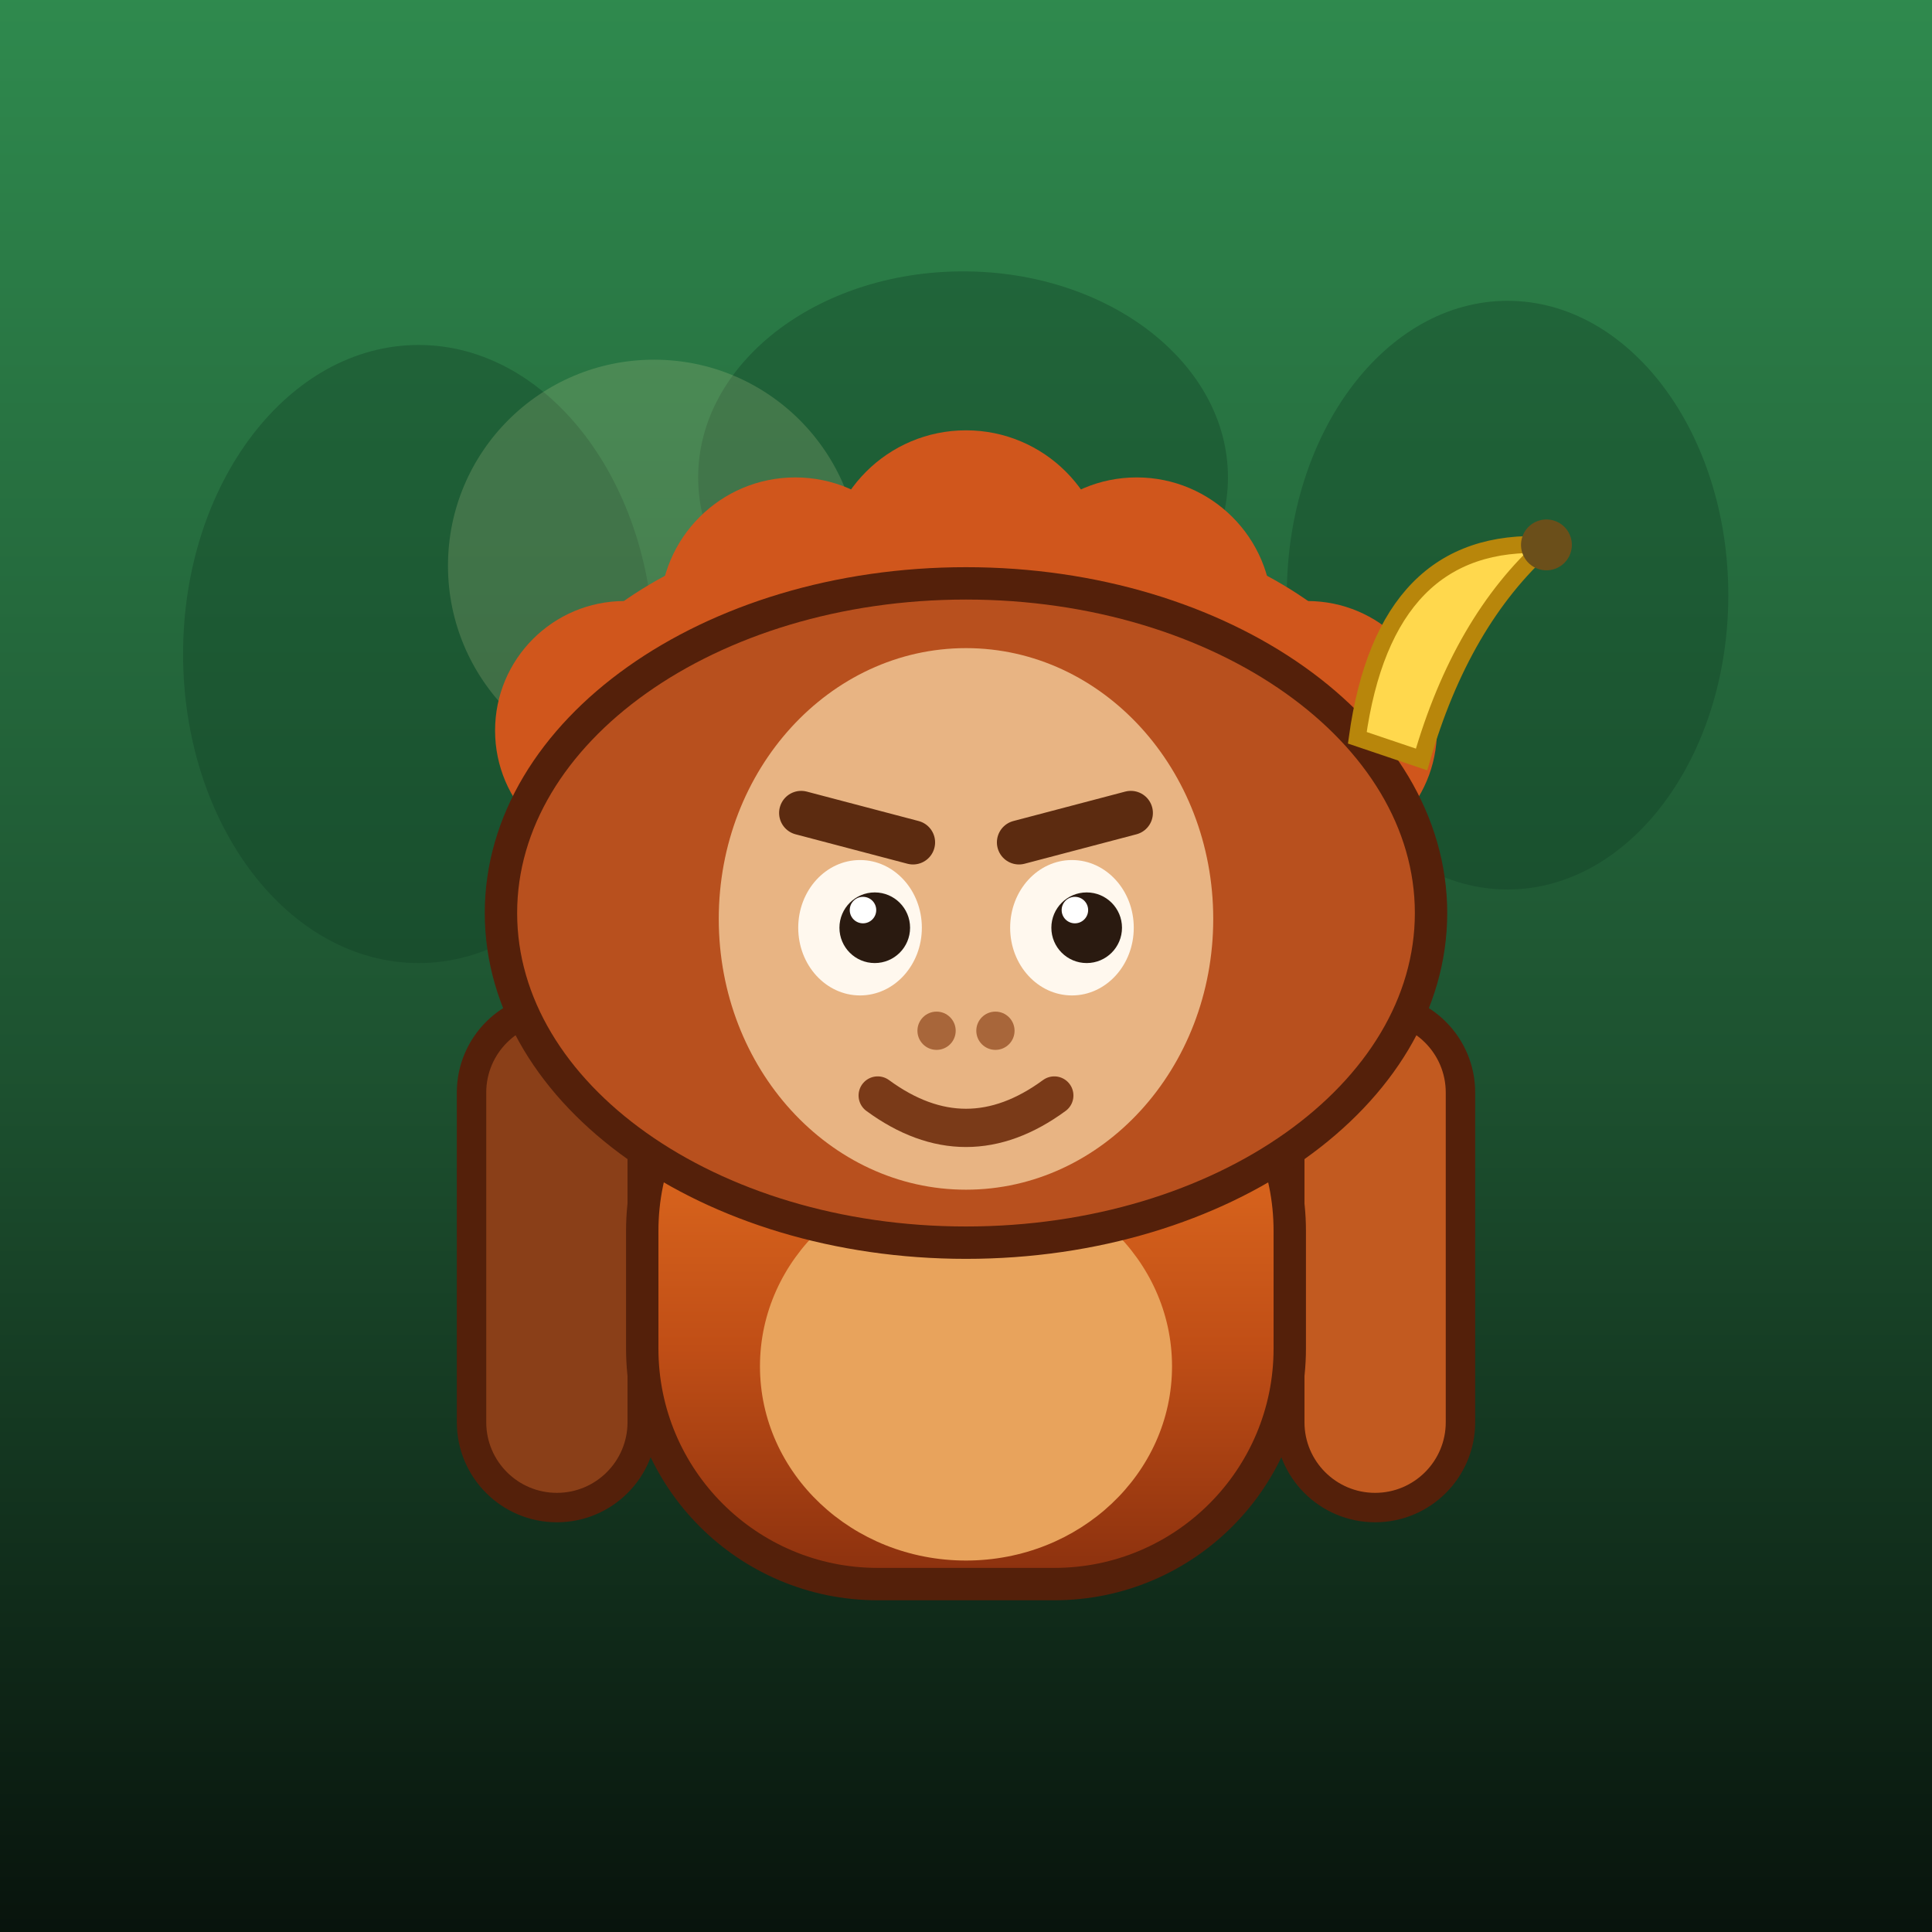
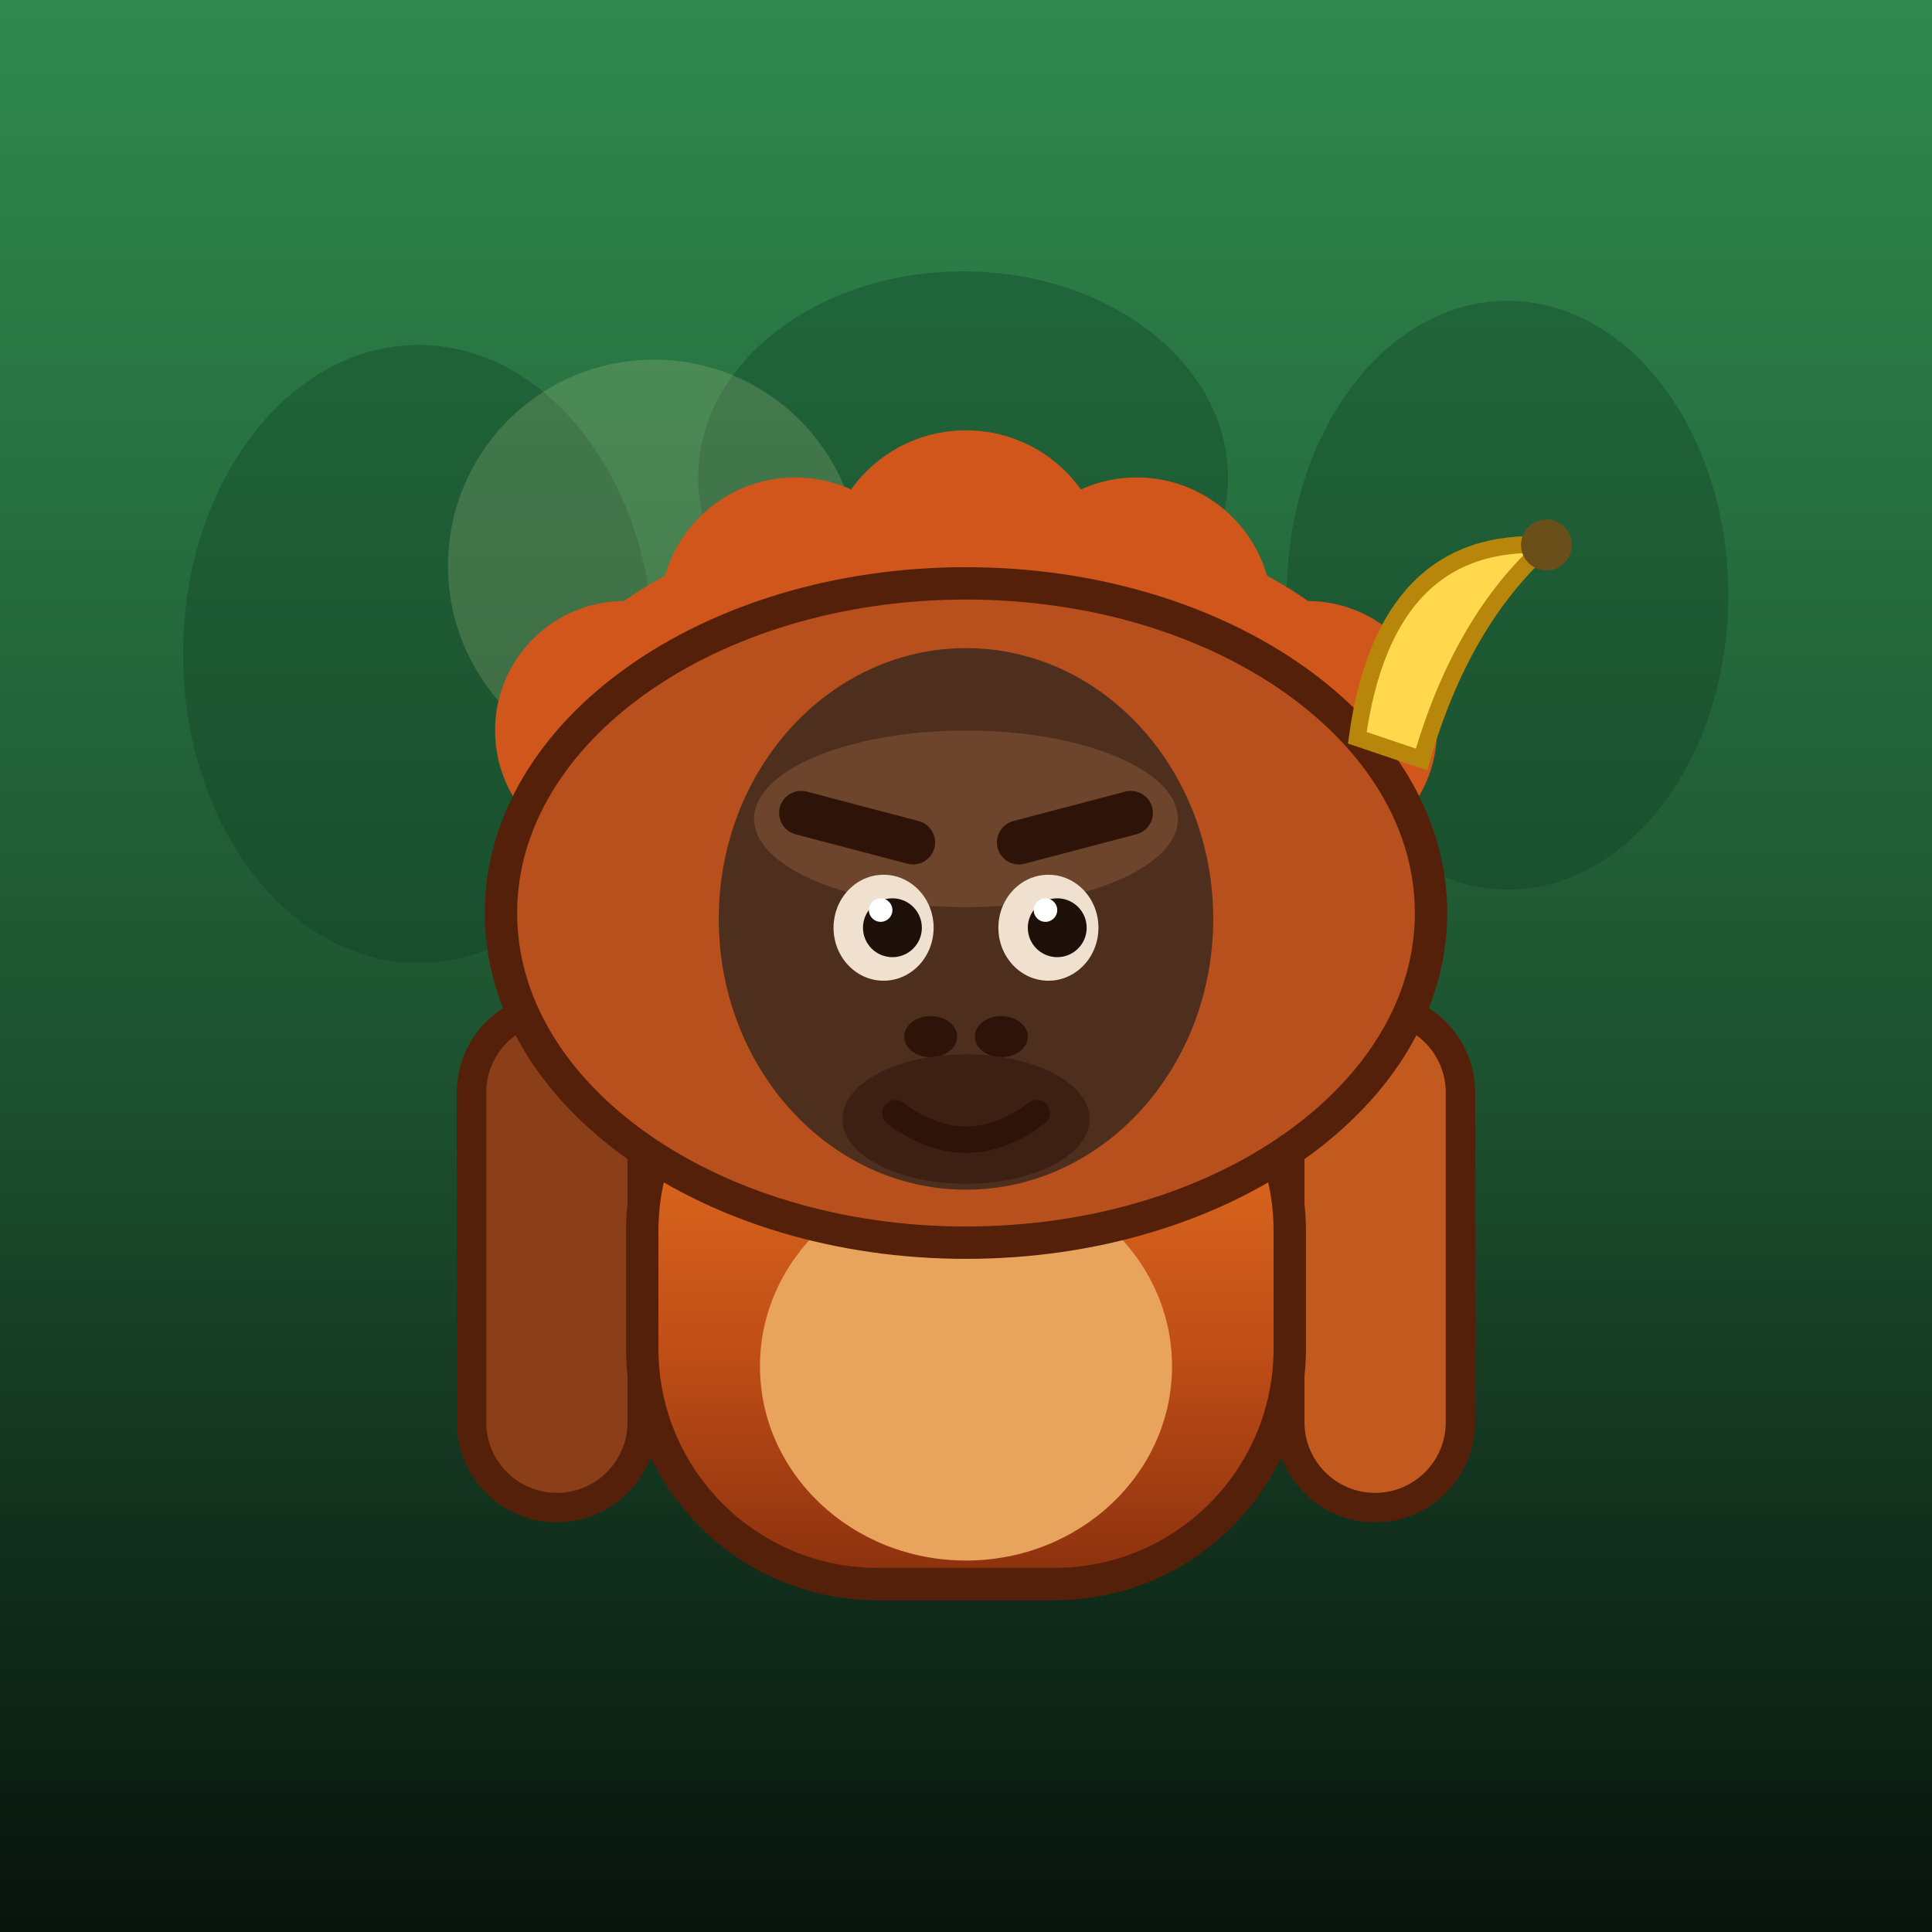
<svg xmlns="http://www.w3.org/2000/svg" viewBox="0 0 512 512" width="512" height="512">
  <defs>
    <linearGradient id="orman" x1="0" y1="0" x2="0" y2="1">
      <stop offset="0" stop-color="#2f8a4e" />
      <stop offset="0.55" stop-color="#1d5230" />
      <stop offset="1" stop-color="#08130c" />
    </linearGradient>
    <linearGradient id="govde" x1="0" y1="0" x2="0" y2="1">
      <stop offset="0" stop-color="#f07a24" />
      <stop offset="0.6" stop-color="#c04e16" />
      <stop offset="1" stop-color="#8a300e" />
    </linearGradient>
  </defs>
  <rect width="512" height="512" fill="url(#orman)" />
  <g transform="translate(256 256) scale(0.78) translate(-256 -256)">
    <g opacity="0.35" fill="#0f3b23">
      <ellipse cx="70" cy="150" rx="80" ry="105" />
      <ellipse cx="440" cy="130" rx="75" ry="100" />
      <ellipse cx="255" cy="90" rx="90" ry="70" />
    </g>
    <circle cx="150" cy="120" r="70" fill="#fff3b0" opacity="0.16" />
    <g>
      <rect x="88" y="270" width="58" height="170" rx="29" fill="#8a3f18" stroke="#54200a" stroke-width="10" />
      <rect x="366" y="270" width="58" height="170" rx="29" fill="#c25a20" stroke="#54200a" stroke-width="10" />
      <rect x="146" y="266" width="220" height="200" rx="80" fill="url(#govde)" stroke="#54200a" stroke-width="11" />
      <ellipse cx="256" cy="392" rx="70" ry="66" fill="#e8a35c" />
      <g fill="#d0561c">
        <circle cx="140" cy="176" r="44" />
        <circle cx="198" cy="136" r="46" />
        <circle cx="256" cy="122" r="48" />
        <circle cx="314" cy="136" r="46" />
        <circle cx="372" cy="176" r="44" />
        <ellipse cx="256" cy="190" rx="152" ry="90" />
      </g>
      <ellipse cx="256" cy="238" rx="158" ry="112" fill="#b8501e" stroke="#54200a" stroke-width="11" />
-       <ellipse cx="256" cy="240" rx="84" ry="92" fill="#e8b483" />
-       <g stroke="#5c2b10" stroke-width="15" stroke-linecap="round">
+       <ellipse cx="256" cy="240" rx="84" ry="92" fill="#4e2f1e" />
+       <ellipse cx="256" cy="206" rx="72" ry="30" fill="#6d452c" />
+       <g stroke="#2e1408" stroke-width="15" stroke-linecap="round">
        <line x1="200" y1="204" x2="238" y2="214" />
        <line x1="312" y1="204" x2="274" y2="214" />
      </g>
-       <ellipse cx="220" cy="243" rx="21" ry="23" fill="#fff8ee" />
-       <ellipse cx="292" cy="243" rx="21" ry="23" fill="#fff8ee" />
-       <circle cx="225" cy="243" r="12" fill="#2a1a10" />
-       <circle cx="297" cy="243" r="12" fill="#2a1a10" />
-       <circle cx="221" cy="237" r="4.5" fill="#fff" />
-       <circle cx="293" cy="237" r="4.5" fill="#fff" />
-       <circle cx="246" cy="278" r="6.5" fill="#a8663a" />
-       <circle cx="266" cy="278" r="6.5" fill="#a8663a" />
-       <path d="M226 300 Q256 322 286 300" stroke="#7a3a18" stroke-width="13" fill="none" stroke-linecap="round" />
+       <ellipse cx="228" cy="243" rx="17" ry="18" fill="#efe0cf" />
+       <ellipse cx="284" cy="243" rx="17" ry="18" fill="#efe0cf" />
+       <circle cx="231" cy="243" r="10" fill="#1d1008" />
+       <circle cx="287" cy="243" r="10" fill="#1d1008" />
+       <circle cx="227" cy="237" r="4" fill="#fff" />
+       <circle cx="283" cy="237" r="4" fill="#fff" />
+       <ellipse cx="244" cy="280" rx="9" ry="7" fill="#2e1408" />
+       <ellipse cx="268" cy="280" rx="9" ry="7" fill="#2e1408" />
+       <ellipse cx="256" cy="308" rx="42" ry="22" fill="#3d2013" />
+       <path d="M232 306 Q256 324 280 306" stroke="#2e1408" stroke-width="9" fill="none" stroke-linecap="round" />
    </g>
    <g transform="translate(420 148) rotate(-20) scale(3.6)">
      <path d="M-11 5 Q-2 -12 12 -6 Q2 -2 -6 9 Z" fill="#ffd84d" stroke="#b8860b" stroke-width="1.6" />
      <circle cx="12" cy="-6" r="2.4" fill="#6b4f1a" />
    </g>
  </g>
</svg>
